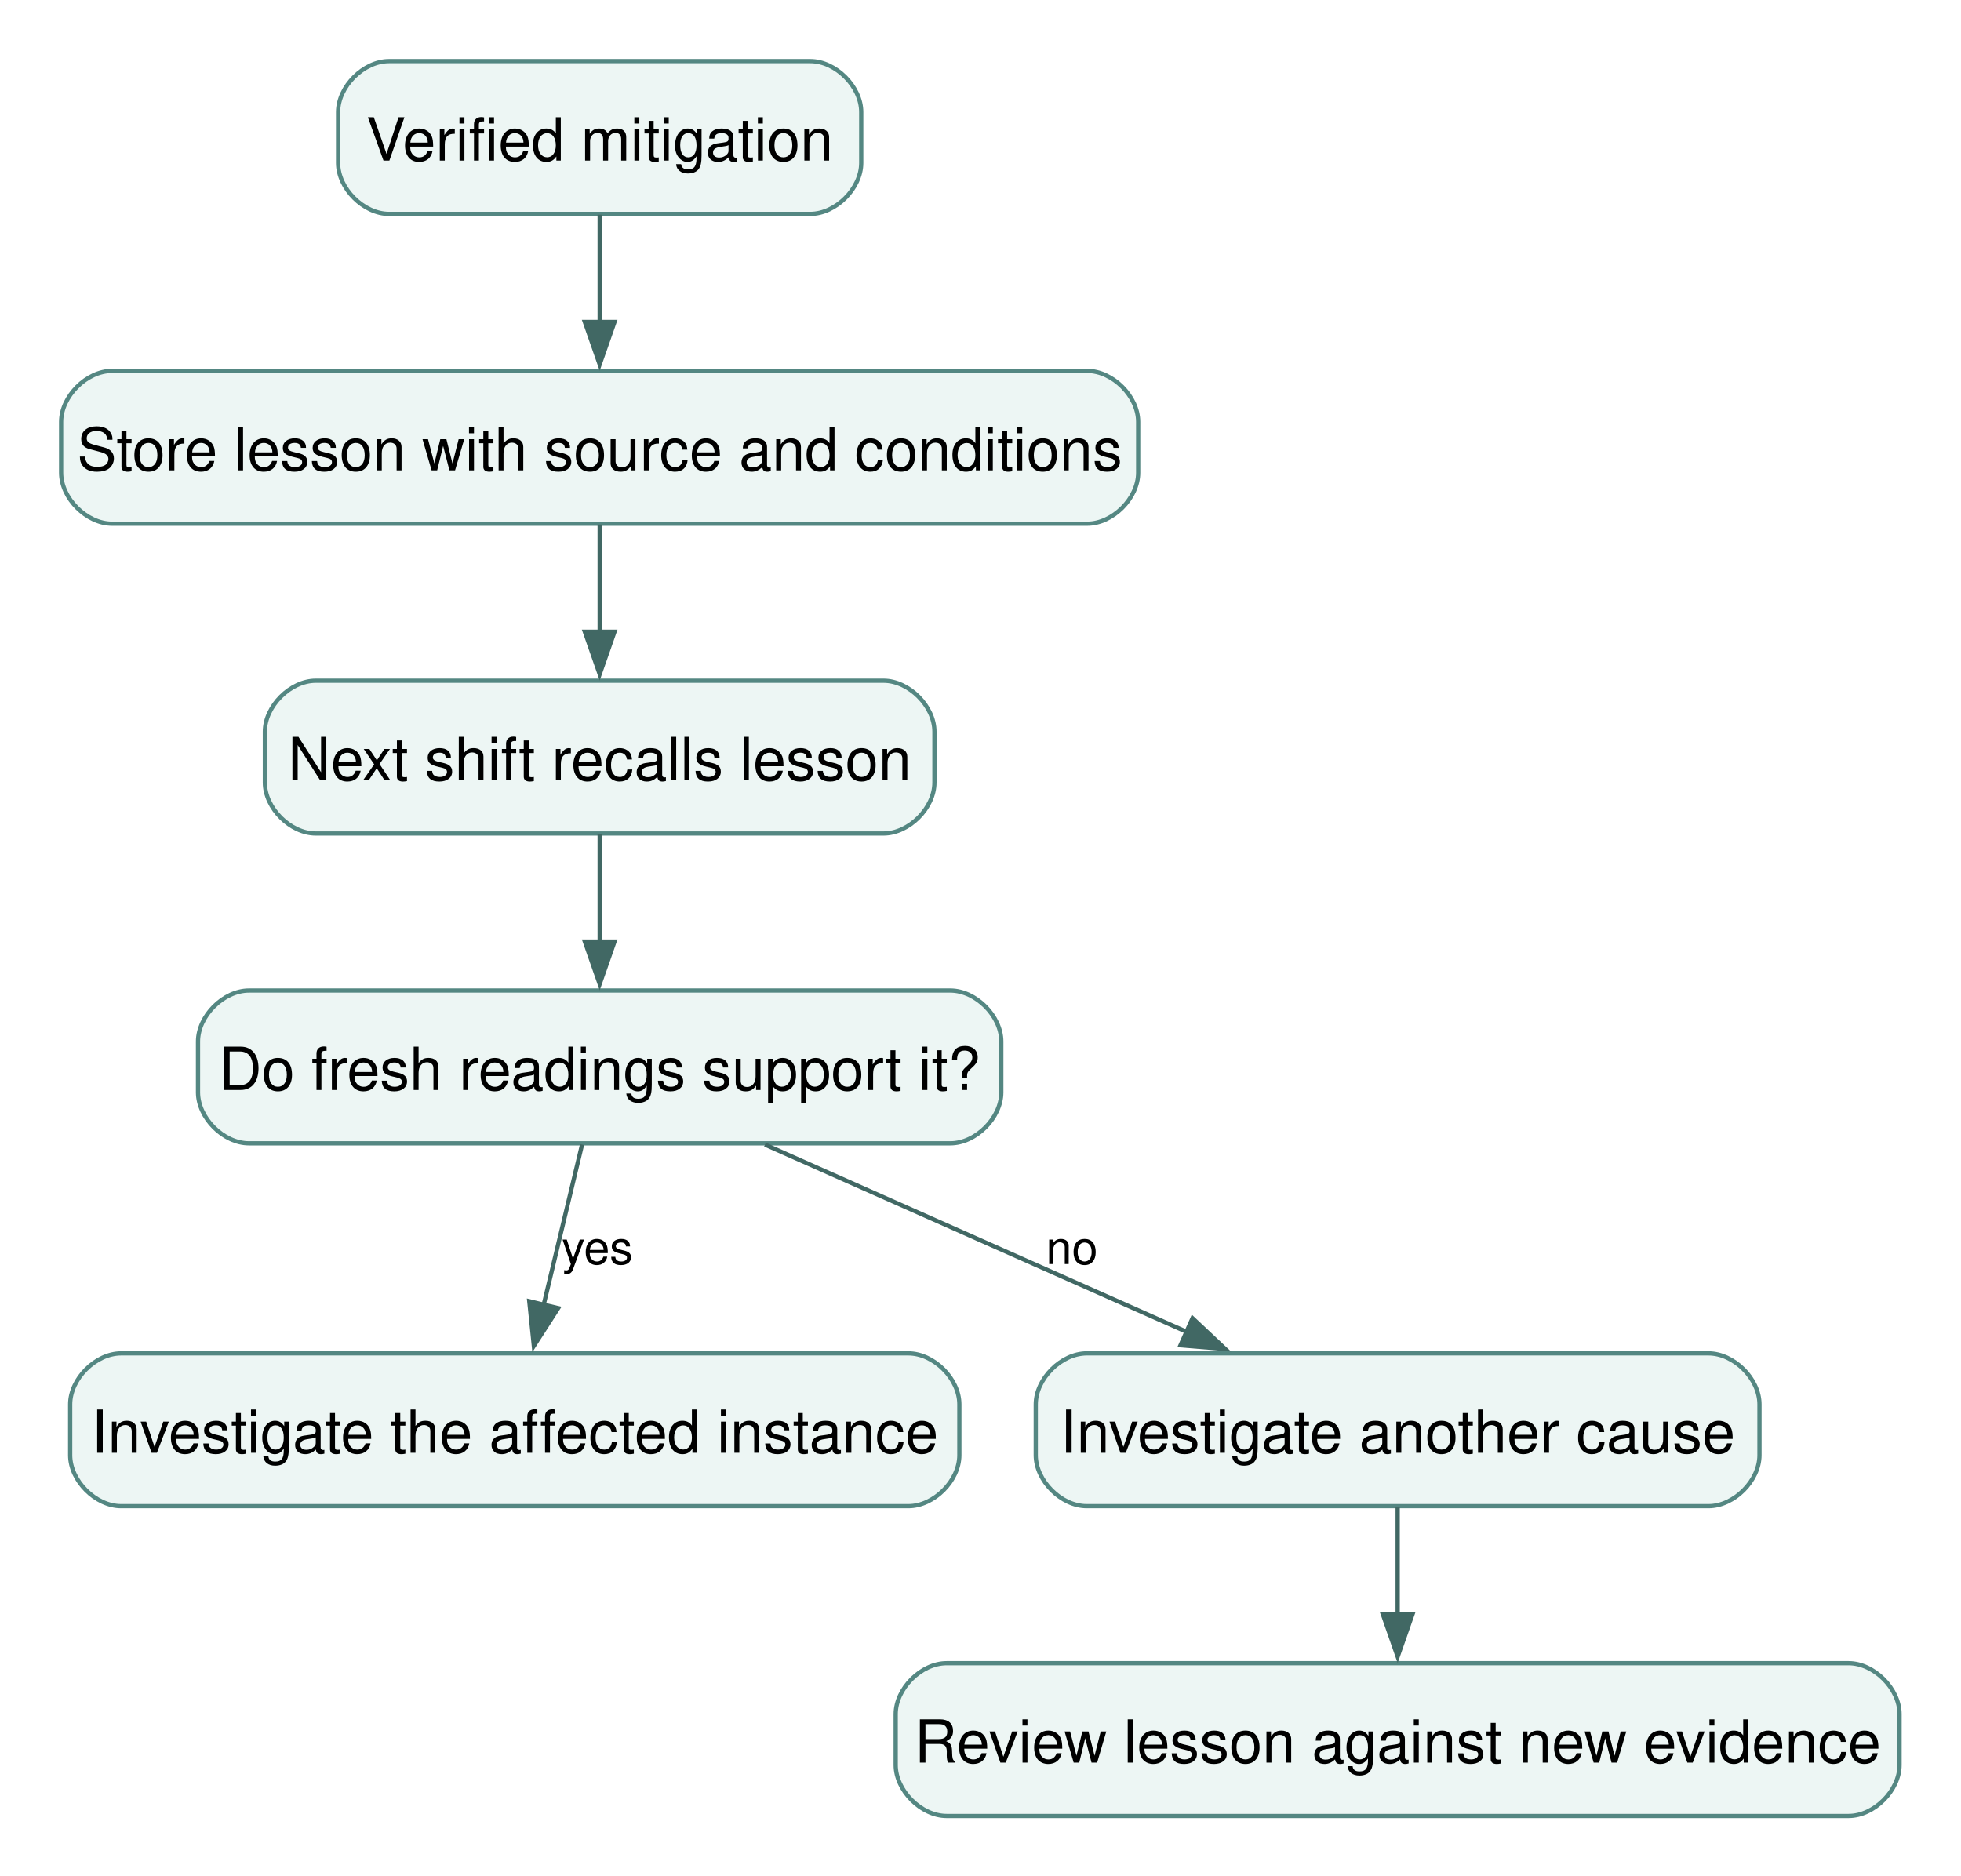
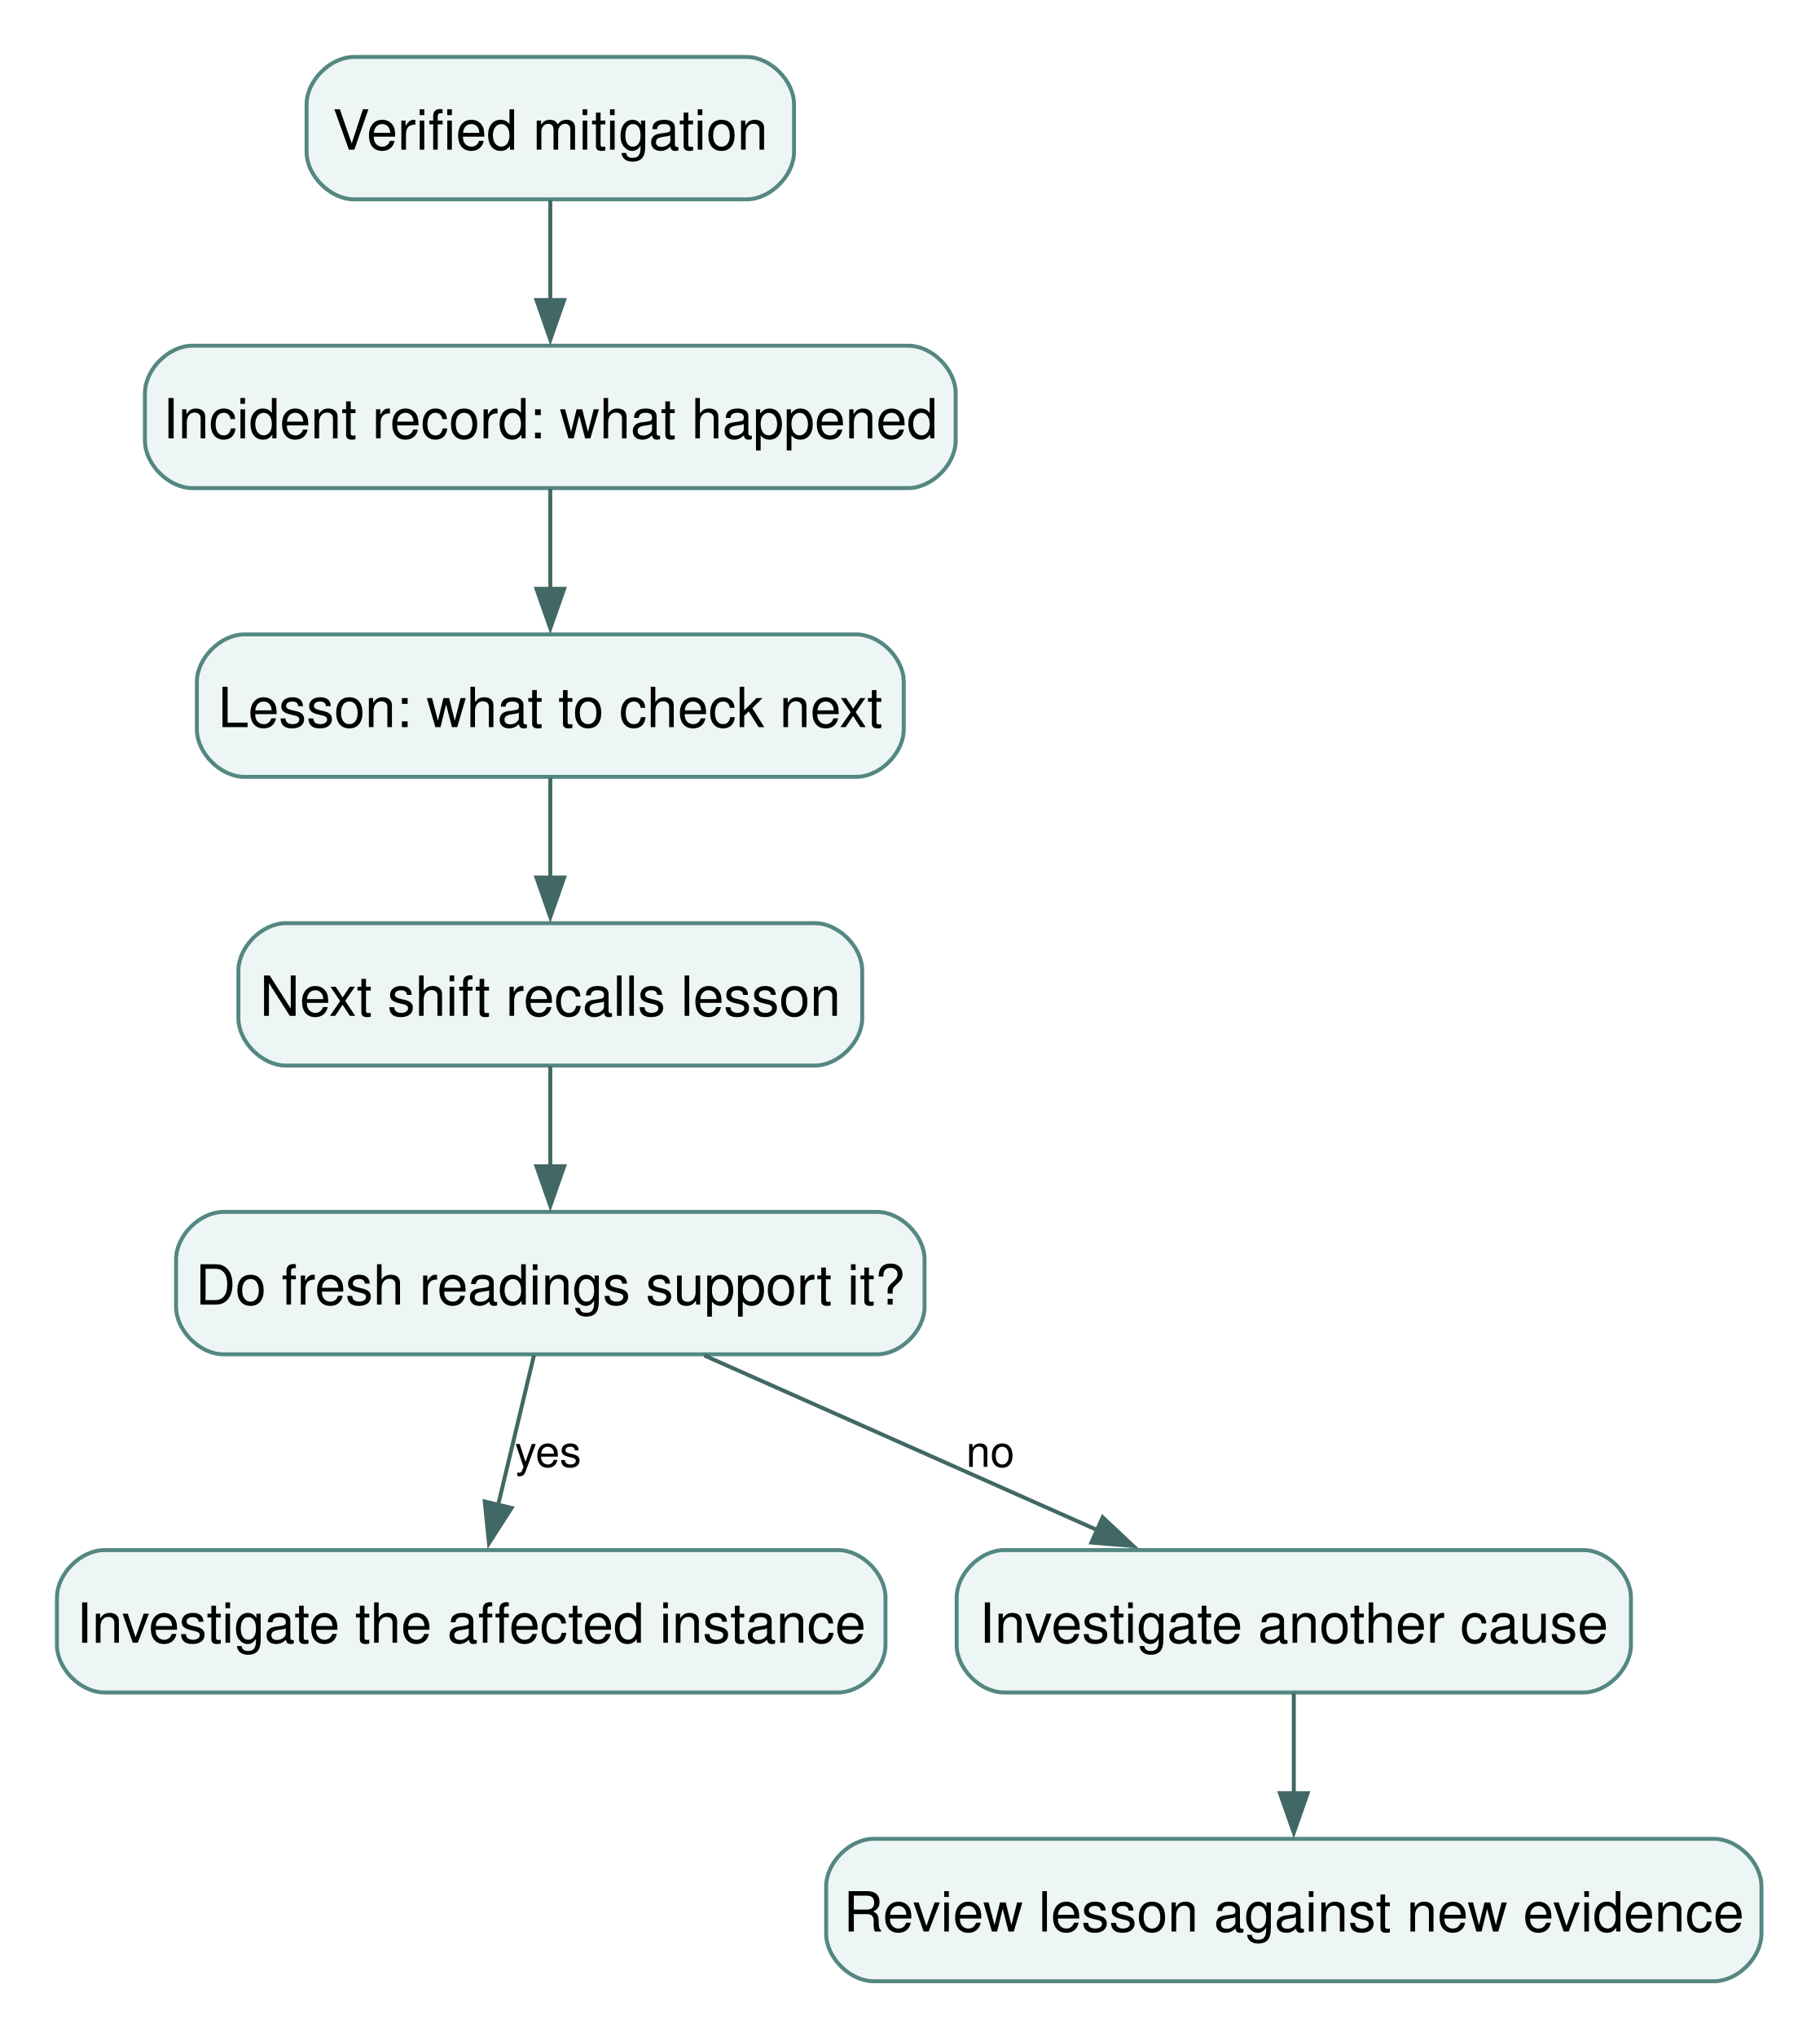
- <svg xmlns="http://www.w3.org/2000/svg" width="462pt" height="442pt" viewBox="0.00 0.00 462.00 442.00">
-   <g id="graph0" class="graph" transform="scale(1 1) rotate(0) translate(14.4 427.9)">
+ <svg xmlns="http://www.w3.org/2000/svg" width="460pt" height="515pt" viewBox="0.00 0.00 460.00 515.00">
+   <g id="graph0" class="graph" transform="scale(1 1) rotate(0) translate(14.4 500.9)">
    <g id="node1" class="node">
-       <path fill="#edf6f4" stroke="#548782" d="M176.5,-413.5C176.5,-413.5 77.25,-413.5 77.25,-413.5 71.25,-413.5 65.25,-407.5 65.25,-401.5 65.25,-401.5 65.25,-389.5 65.25,-389.5 65.25,-383.5 71.25,-377.5 77.25,-377.5 77.25,-377.5 176.5,-377.5 176.5,-377.5 182.5,-377.5 188.5,-383.5 188.5,-389.5 188.5,-389.5 188.5,-401.5 188.5,-401.5 188.5,-407.5 182.5,-413.5 176.5,-413.5" />
-       <text xml:space="preserve" text-anchor="middle" x="126.88" y="-390.07" font-family="Helvetica,sans-Serif" font-size="14.00">Verified mitigation</text>
+       <path fill="#edf6f4" stroke="#548782" d="M174.38,-486.5C174.38,-486.5 75.12,-486.5 75.12,-486.5 69.12,-486.5 63.12,-480.5 63.12,-474.5 63.12,-474.5 63.12,-462.5 63.12,-462.5 63.12,-456.5 69.12,-450.5 75.12,-450.5 75.12,-450.5 174.38,-450.5 174.38,-450.5 180.38,-450.5 186.38,-456.5 186.38,-462.5 186.38,-462.5 186.38,-474.5 186.38,-474.5 186.38,-480.5 180.38,-486.5 174.38,-486.5" />
+       <text xml:space="preserve" text-anchor="middle" x="124.75" y="-463.07" font-family="Helvetica,sans-Serif" font-size="14.00">Verified mitigation</text>
    </g>
    <g id="node2" class="node">
-       <path fill="#edf6f4" stroke="#548782" d="M241.75,-340.5C241.75,-340.5 12,-340.5 12,-340.5 6,-340.5 0,-334.5 0,-328.5 0,-328.5 0,-316.5 0,-316.5 0,-310.5 6,-304.5 12,-304.5 12,-304.5 241.75,-304.5 241.75,-304.5 247.75,-304.5 253.75,-310.5 253.75,-316.5 253.75,-316.5 253.75,-328.5 253.75,-328.5 253.75,-334.5 247.75,-340.5 241.75,-340.5" />
-       <text xml:space="preserve" text-anchor="middle" x="126.88" y="-317.07" font-family="Helvetica,sans-Serif" font-size="14.00">Store lesson with source and conditions</text>
+       <path fill="#edf6f4" stroke="#548782" d="M215.25,-413.5C215.25,-413.5 34.25,-413.5 34.25,-413.5 28.25,-413.5 22.25,-407.5 22.25,-401.5 22.25,-401.5 22.25,-389.5 22.25,-389.5 22.25,-383.5 28.25,-377.5 34.25,-377.5 34.25,-377.5 215.25,-377.5 215.25,-377.5 221.25,-377.5 227.25,-383.5 227.25,-389.5 227.25,-389.5 227.25,-401.5 227.25,-401.5 227.25,-407.5 221.25,-413.5 215.25,-413.5" />
+       <text xml:space="preserve" text-anchor="middle" x="124.75" y="-390.07" font-family="Helvetica,sans-Serif" font-size="14.00">Incident record: what happened</text>
    </g>
    <g id="edge1" class="edge">
-       <path fill="none" stroke="#416864" d="M126.88,-377.31C126.88,-369.73 126.88,-360.6 126.88,-352.04" />
-       <polygon fill="#416864" stroke="#416864" points="130.38,-352.04 126.88,-342.04 123.38,-352.04 130.38,-352.04" />
+       <path fill="none" stroke="#416864" d="M124.75,-450.31C124.75,-442.73 124.75,-433.6 124.75,-425.04" />
+       <polygon fill="#416864" stroke="#416864" points="128.25,-425.04 124.75,-415.04 121.25,-425.04 128.25,-425.04" />
    </g>
    <g id="node3" class="node">
-       <path fill="#edf6f4" stroke="#548782" d="M193.75,-267.5C193.75,-267.5 60,-267.5 60,-267.5 54,-267.5 48,-261.5 48,-255.5 48,-255.5 48,-243.5 48,-243.5 48,-237.5 54,-231.5 60,-231.5 60,-231.5 193.75,-231.5 193.75,-231.5 199.75,-231.5 205.75,-237.5 205.75,-243.5 205.75,-243.5 205.75,-255.5 205.75,-255.5 205.75,-261.5 199.75,-267.5 193.75,-267.5" />
-       <text xml:space="preserve" text-anchor="middle" x="126.88" y="-244.07" font-family="Helvetica,sans-Serif" font-size="14.00">Next shift recalls lesson</text>
+       <path fill="#edf6f4" stroke="#548782" d="M202.12,-340.5C202.12,-340.5 47.38,-340.5 47.38,-340.5 41.38,-340.5 35.38,-334.5 35.38,-328.5 35.38,-328.5 35.38,-316.5 35.38,-316.5 35.38,-310.5 41.38,-304.5 47.38,-304.5 47.38,-304.5 202.12,-304.5 202.12,-304.5 208.12,-304.5 214.12,-310.5 214.12,-316.5 214.12,-316.5 214.12,-328.5 214.12,-328.5 214.12,-334.5 208.12,-340.5 202.12,-340.5" />
+       <text xml:space="preserve" text-anchor="middle" x="124.75" y="-317.07" font-family="Helvetica,sans-Serif" font-size="14.00">Lesson: what to check next</text>
    </g>
    <g id="edge2" class="edge">
-       <path fill="none" stroke="#416864" d="M126.88,-304.31C126.88,-296.73 126.88,-287.6 126.88,-279.04" />
-       <polygon fill="#416864" stroke="#416864" points="130.38,-279.04 126.88,-269.04 123.38,-279.04 130.38,-279.04" />
+       <path fill="none" stroke="#416864" d="M124.75,-377.31C124.75,-369.73 124.75,-360.6 124.75,-352.04" />
+       <polygon fill="#416864" stroke="#416864" points="128.25,-352.04 124.75,-342.04 121.25,-352.04 128.25,-352.04" />
    </g>
    <g id="node4" class="node">
-       <path fill="#edf6f4" stroke="#548782" d="M209.5,-194.5C209.5,-194.5 44.25,-194.5 44.25,-194.5 38.25,-194.5 32.25,-188.5 32.25,-182.5 32.25,-182.5 32.25,-170.5 32.25,-170.5 32.25,-164.5 38.25,-158.5 44.25,-158.5 44.25,-158.5 209.5,-158.5 209.5,-158.5 215.5,-158.5 221.5,-164.5 221.5,-170.5 221.5,-170.5 221.5,-182.5 221.5,-182.5 221.5,-188.5 215.5,-194.5 209.5,-194.5" />
-       <text xml:space="preserve" text-anchor="middle" x="126.88" y="-171.07" font-family="Helvetica,sans-Serif" font-size="14.00">Do fresh readings support it?</text>
+       <path fill="#edf6f4" stroke="#548782" d="M191.62,-267.5C191.62,-267.5 57.88,-267.5 57.88,-267.5 51.88,-267.5 45.88,-261.5 45.88,-255.5 45.88,-255.5 45.88,-243.5 45.88,-243.5 45.88,-237.5 51.88,-231.5 57.88,-231.5 57.88,-231.5 191.62,-231.5 191.62,-231.5 197.62,-231.5 203.62,-237.5 203.62,-243.5 203.62,-243.5 203.62,-255.5 203.62,-255.5 203.62,-261.5 197.62,-267.5 191.62,-267.5" />
+       <text xml:space="preserve" text-anchor="middle" x="124.75" y="-244.07" font-family="Helvetica,sans-Serif" font-size="14.00">Next shift recalls lesson</text>
    </g>
    <g id="edge3" class="edge">
-       <path fill="none" stroke="#416864" d="M126.88,-231.31C126.88,-223.73 126.88,-214.6 126.88,-206.04" />
-       <polygon fill="#416864" stroke="#416864" points="130.38,-206.04 126.88,-196.04 123.38,-206.04 130.38,-206.04" />
+       <path fill="none" stroke="#416864" d="M124.75,-304.31C124.75,-296.73 124.75,-287.6 124.75,-279.04" />
+       <polygon fill="#416864" stroke="#416864" points="128.25,-279.04 124.75,-269.04 121.25,-279.04 128.25,-279.04" />
    </g>
    <g id="node5" class="node">
-       <path fill="#edf6f4" stroke="#548782" d="M199.62,-109C199.62,-109 14.13,-109 14.13,-109 8.13,-109 2.13,-103 2.13,-97 2.13,-97 2.13,-85 2.13,-85 2.13,-79 8.13,-73 14.13,-73 14.13,-73 199.62,-73 199.62,-73 205.62,-73 211.62,-79 211.62,-85 211.62,-85 211.62,-97 211.62,-97 211.62,-103 205.62,-109 199.62,-109" />
-       <text xml:space="preserve" text-anchor="middle" x="106.88" y="-85.58" font-family="Helvetica,sans-Serif" font-size="14.00">Investigate the affected instance</text>
+       <path fill="#edf6f4" stroke="#548782" d="M207.38,-194.5C207.38,-194.5 42.12,-194.5 42.12,-194.5 36.12,-194.5 30.12,-188.5 30.12,-182.5 30.12,-182.5 30.12,-170.5 30.12,-170.5 30.12,-164.5 36.12,-158.5 42.12,-158.5 42.12,-158.5 207.38,-158.5 207.38,-158.5 213.38,-158.5 219.38,-164.5 219.38,-170.5 219.38,-170.5 219.38,-182.5 219.38,-182.5 219.38,-188.5 213.38,-194.5 207.38,-194.5" />
+       <text xml:space="preserve" text-anchor="middle" x="124.75" y="-171.07" font-family="Helvetica,sans-Serif" font-size="14.00">Do fresh readings support it?</text>
    </g>
    <g id="edge4" class="edge">
-       <path fill="none" stroke="#416864" d="M122.73,-158.2C120.1,-147.23 116.64,-132.78 113.62,-120.18" />
-       <polygon fill="#416864" stroke="#416864" points="117.1,-119.66 111.37,-110.75 110.29,-121.29 117.1,-119.66" />
-       <text xml:space="preserve" text-anchor="middle" x="126.32" y="-130.05" font-family="Helvetica,sans-Serif" font-size="11.00">yes</text>
+       <path fill="none" stroke="#416864" d="M124.75,-231.31C124.75,-223.73 124.75,-214.6 124.75,-206.04" />
+       <polygon fill="#416864" stroke="#416864" points="128.25,-206.04 124.75,-196.04 121.25,-206.04 128.25,-206.04" />
    </g>
    <g id="node6" class="node">
-       <path fill="#edf6f4" stroke="#548782" d="M388.12,-109C388.12,-109 241.62,-109 241.62,-109 235.62,-109 229.62,-103 229.62,-97 229.62,-97 229.62,-85 229.62,-85 229.62,-79 235.62,-73 241.62,-73 241.62,-73 388.12,-73 388.12,-73 394.12,-73 400.12,-79 400.12,-85 400.12,-85 400.12,-97 400.12,-97 400.12,-103 394.12,-109 388.12,-109" />
-       <text xml:space="preserve" text-anchor="middle" x="314.88" y="-85.58" font-family="Helvetica,sans-Serif" font-size="14.00">Investigate another cause</text>
+       <path fill="#edf6f4" stroke="#548782" d="M197.5,-109C197.5,-109 12,-109 12,-109 6,-109 0,-103 0,-97 0,-97 0,-85 0,-85 0,-79 6,-73 12,-73 12,-73 197.5,-73 197.5,-73 203.5,-73 209.5,-79 209.5,-85 209.5,-85 209.5,-97 209.5,-97 209.5,-103 203.5,-109 197.5,-109" />
+       <text xml:space="preserve" text-anchor="middle" x="104.75" y="-85.58" font-family="Helvetica,sans-Serif" font-size="14.00">Investigate the affected instance</text>
    </g>
    <g id="edge5" class="edge">
-       <path fill="none" stroke="#416864" d="M165.83,-158.2C194.72,-145.37 234.32,-127.78 265.45,-113.95" />
-       <polygon fill="#416864" stroke="#416864" points="266.55,-117.29 274.26,-110.04 263.71,-110.9 266.55,-117.29" />
-       <text xml:space="preserve" text-anchor="middle" x="238.13" y="-130.05" font-family="Helvetica,sans-Serif" font-size="11.00">no</text>
+       <path fill="none" stroke="#416864" d="M120.61,-158.2C117.98,-147.23 114.52,-132.78 111.5,-120.18" />
+       <polygon fill="#416864" stroke="#416864" points="114.97,-119.66 109.24,-110.75 108.17,-121.29 114.97,-119.66" />
+       <text xml:space="preserve" text-anchor="middle" x="124.2" y="-130.05" font-family="Helvetica,sans-Serif" font-size="11.00">yes</text>
    </g>
    <g id="node7" class="node">
-       <path fill="#edf6f4" stroke="#548782" d="M421.12,-36C421.12,-36 208.62,-36 208.62,-36 202.62,-36 196.62,-30 196.62,-24 196.62,-24 196.62,-12 196.62,-12 196.62,-6 202.62,0 208.62,0 208.62,0 421.12,0 421.12,0 427.12,0 433.12,-6 433.12,-12 433.12,-12 433.12,-24 433.12,-24 433.12,-30 427.12,-36 421.12,-36" />
-       <text xml:space="preserve" text-anchor="middle" x="314.88" y="-12.57" font-family="Helvetica,sans-Serif" font-size="14.00">Review lesson against new evidence</text>
+       <path fill="#edf6f4" stroke="#548782" d="M386,-109C386,-109 239.5,-109 239.5,-109 233.5,-109 227.5,-103 227.5,-97 227.5,-97 227.5,-85 227.5,-85 227.5,-79 233.5,-73 239.5,-73 239.5,-73 386,-73 386,-73 392,-73 398,-79 398,-85 398,-85 398,-97 398,-97 398,-103 392,-109 386,-109" />
+       <text xml:space="preserve" text-anchor="middle" x="312.75" y="-85.58" font-family="Helvetica,sans-Serif" font-size="14.00">Investigate another cause</text>
    </g>
    <g id="edge6" class="edge">
-       <path fill="none" stroke="#416864" d="M314.88,-72.81C314.88,-65.23 314.88,-56.1 314.88,-47.54" />
-       <polygon fill="#416864" stroke="#416864" points="318.38,-47.54 314.88,-37.54 311.38,-47.54 318.38,-47.54" />
+       <path fill="none" stroke="#416864" d="M163.7,-158.2C192.6,-145.37 232.2,-127.78 263.32,-113.95" />
+       <polygon fill="#416864" stroke="#416864" points="264.42,-117.29 272.14,-110.04 261.58,-110.9 264.42,-117.29" />
+       <text xml:space="preserve" text-anchor="middle" x="236.01" y="-130.05" font-family="Helvetica,sans-Serif" font-size="11.00">no</text>
+     </g>
+     <g id="node8" class="node">
+       <path fill="#edf6f4" stroke="#548782" d="M419,-36C419,-36 206.5,-36 206.5,-36 200.5,-36 194.5,-30 194.5,-24 194.5,-24 194.5,-12 194.5,-12 194.5,-6 200.5,0 206.5,0 206.5,0 419,0 419,0 425,0 431,-6 431,-12 431,-12 431,-24 431,-24 431,-30 425,-36 419,-36" />
+       <text xml:space="preserve" text-anchor="middle" x="312.75" y="-12.57" font-family="Helvetica,sans-Serif" font-size="14.00">Review lesson against new evidence</text>
+     </g>
+     <g id="edge7" class="edge">
+       <path fill="none" stroke="#416864" d="M312.75,-72.81C312.75,-65.23 312.75,-56.1 312.75,-47.54" />
+       <polygon fill="#416864" stroke="#416864" points="316.25,-47.54 312.75,-37.54 309.25,-47.54 316.25,-47.54" />
    </g>
  </g>
</svg>
